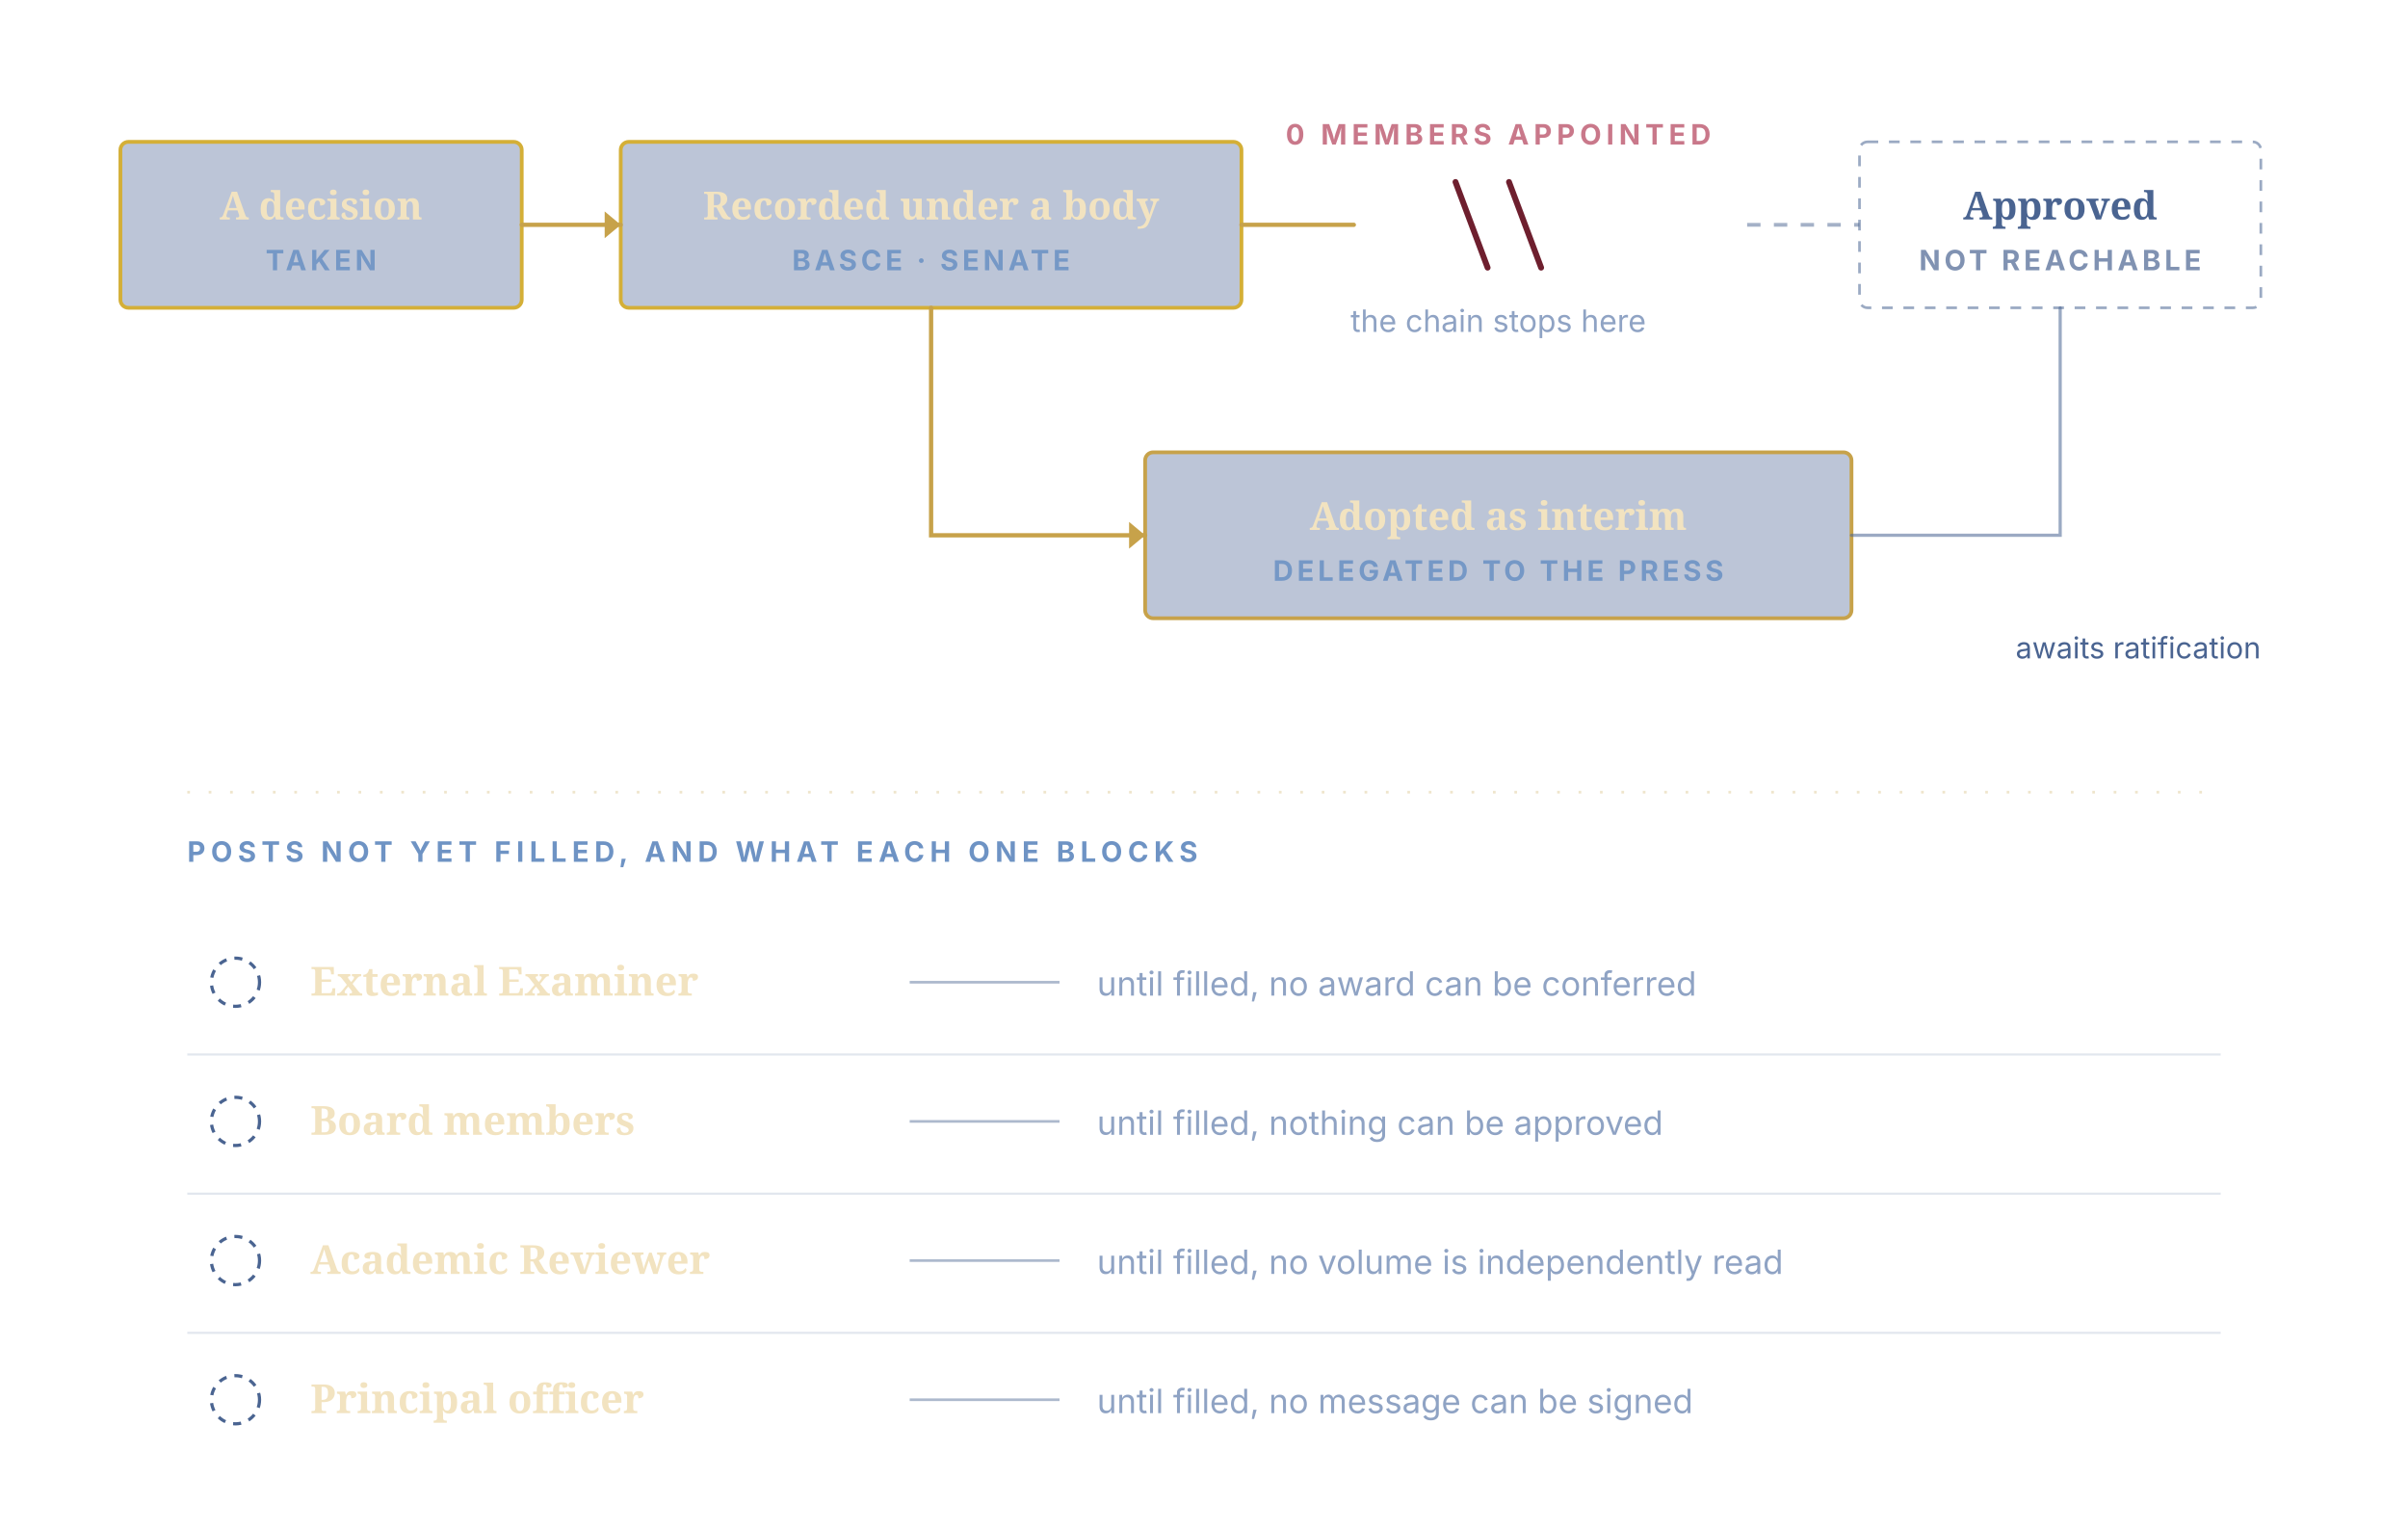
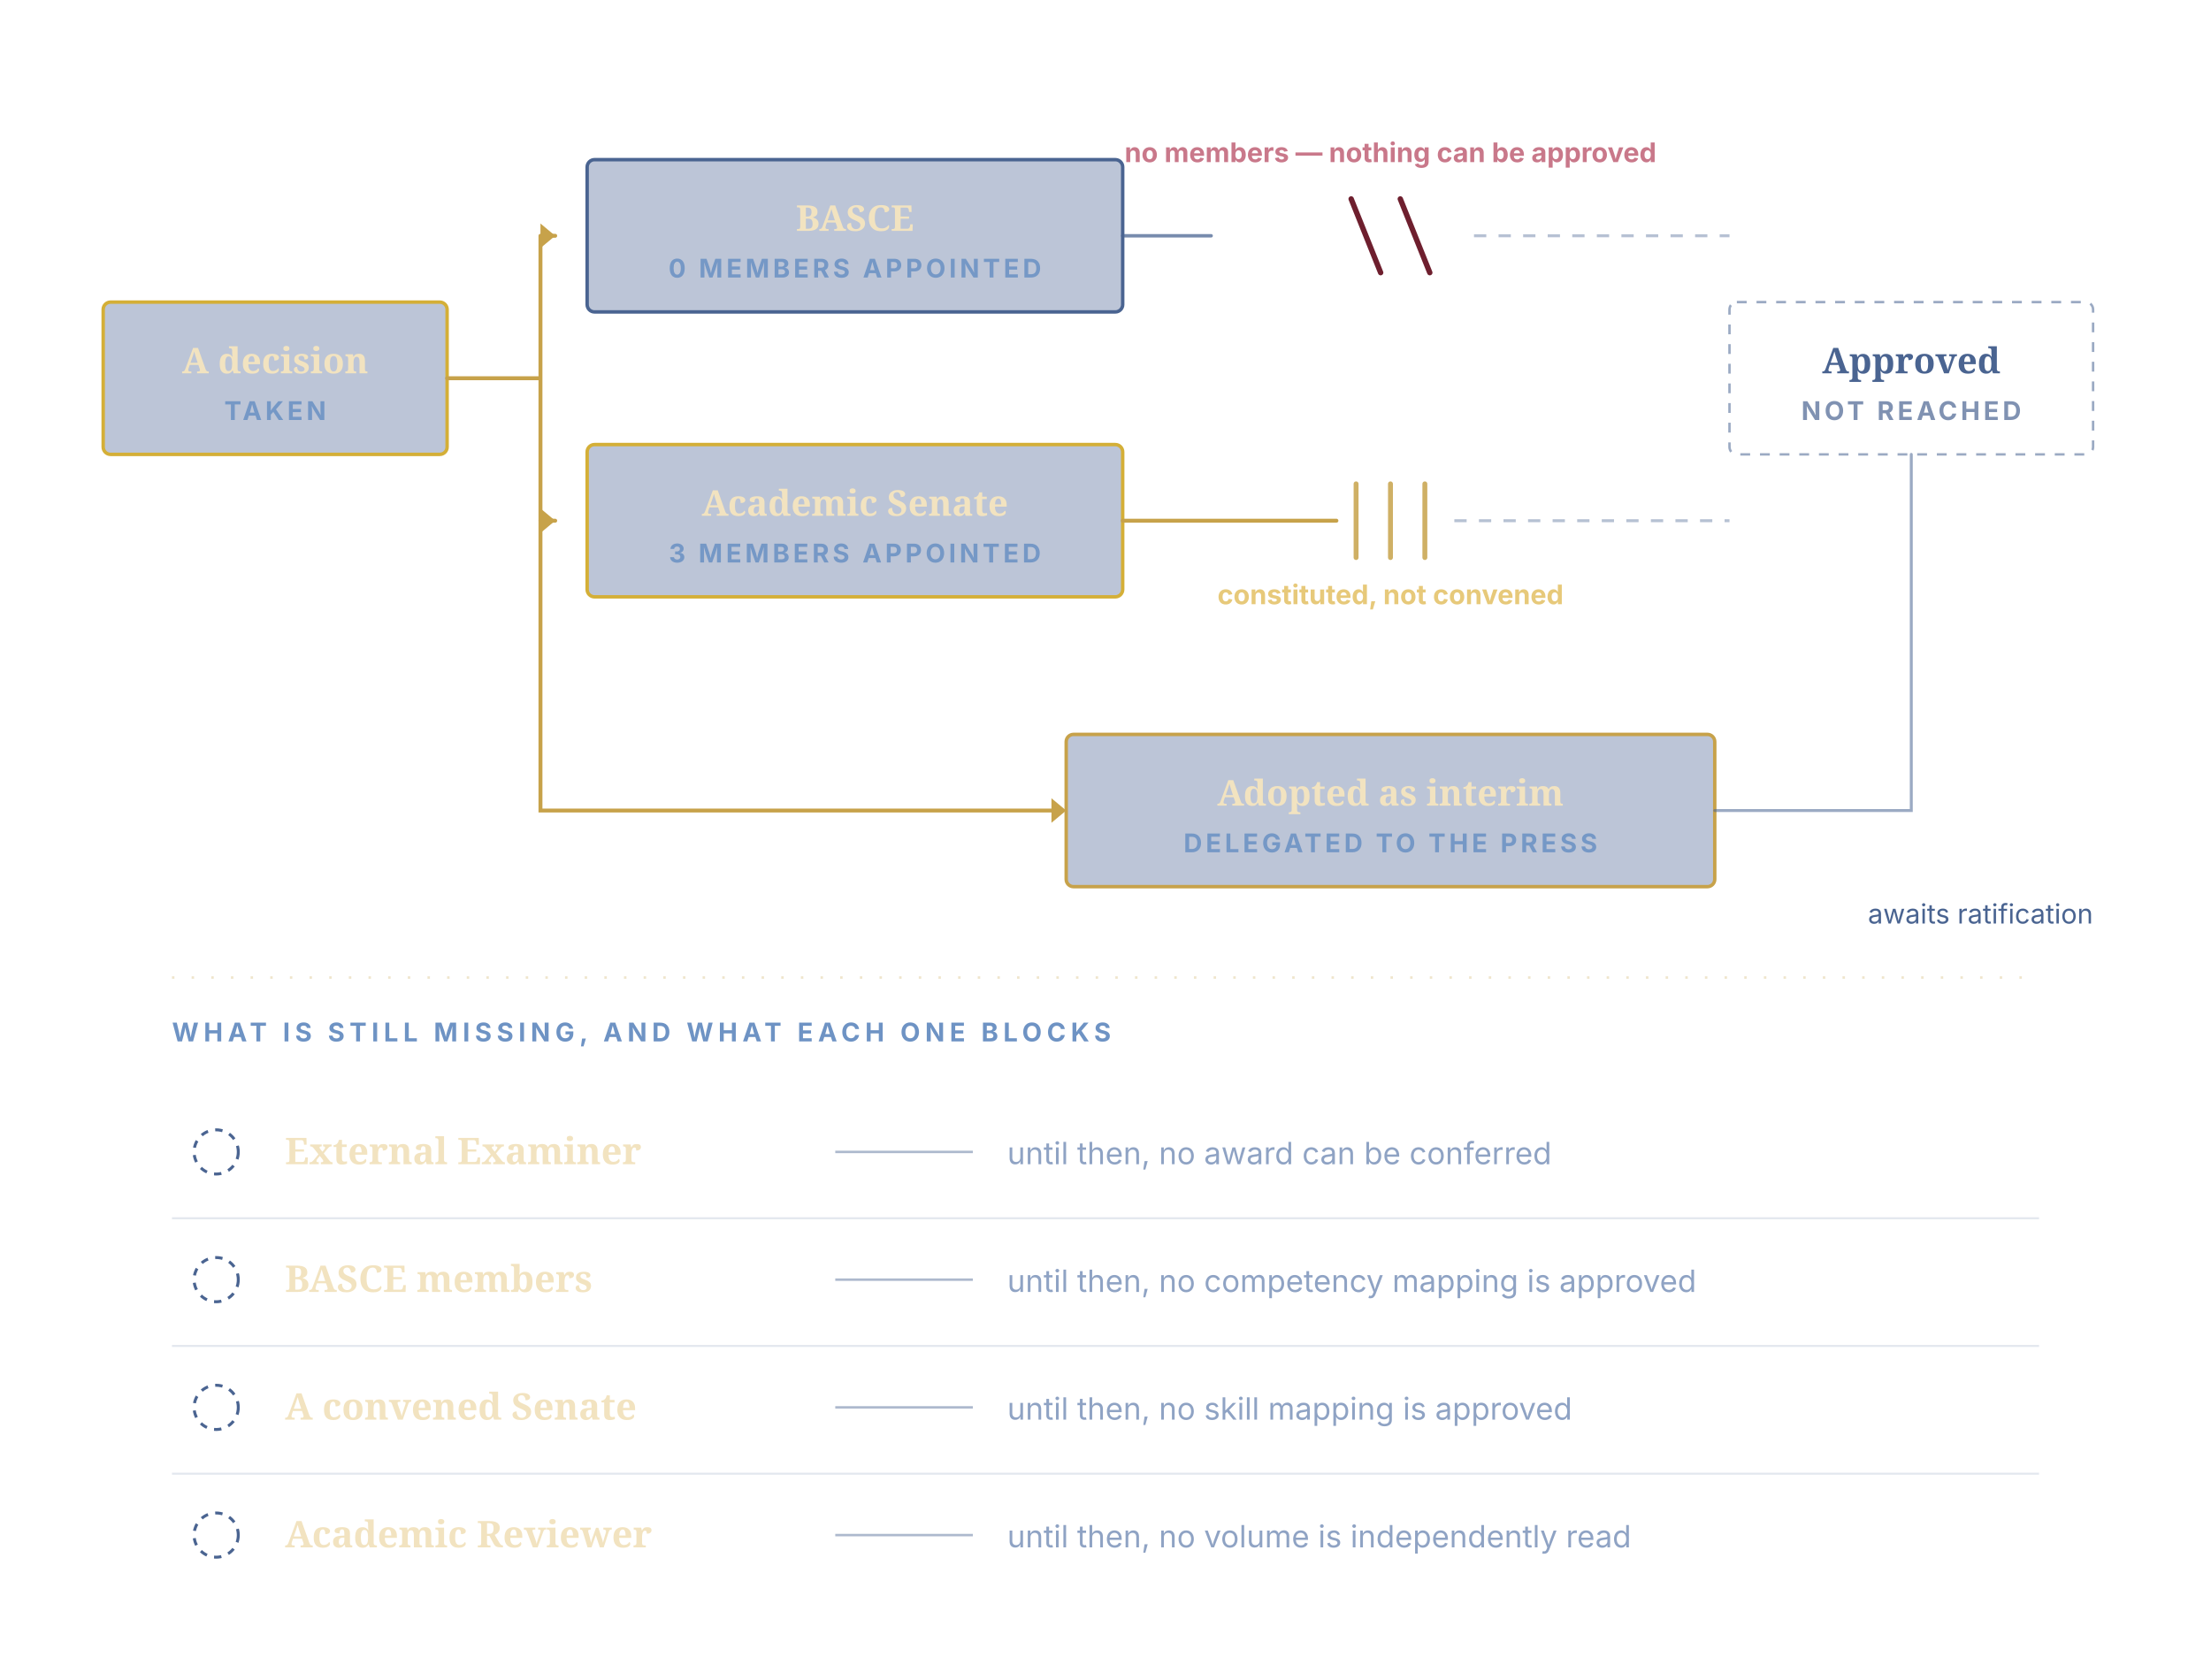
- <svg xmlns="http://www.w3.org/2000/svg" viewBox="0 0 900 572" width="900" height="572" data-diagram="authority-chain" role="img" lang="en" direction="ltr" aria-labelledby="authority-chain-title authority-chain-desc">
+ <svg xmlns="http://www.w3.org/2000/svg" viewBox="0 0 900 684" width="900" height="684" data-diagram="authority-chain" role="img" lang="en" direction="ltr" aria-labelledby="authority-chain-title authority-chain-desc">
  <g data-pop="">
-     <rect x="45.0" y="53.0" width="150.0" height="62.0" rx="3" fill="rgba(31,61,122,0.30)" stroke="#D4AF37" stroke-width="1.4" stroke-opacity="1" />
+     <rect x="42.0" y="123.0" width="140.0" height="62.0" rx="3" fill="rgba(31,61,122,0.30)" stroke="#D4AF37" stroke-width="1.4" stroke-opacity="1" />
  </g>
-   <text data-pop="" x="120.0" y="82.0" text-anchor="middle" font-family="Georgia, 'Playfair Display', serif" font-size="14.5" font-weight="700" fill="#F2E3C0">A decision</text>
-   <text data-pop="" x="120.0" y="101.0" text-anchor="middle" font-family="Inter, sans-serif" font-size="10.5" font-weight="700" letter-spacing="1.4" fill="#6E93C4" opacity="0.9">TAKEN</text>
+   <text data-pop="" x="112.0" y="152.0" text-anchor="middle" font-family="Georgia, 'Playfair Display', serif" font-size="14.5" font-weight="700" fill="#F2E3C0">A decision</text>
+   <text data-pop="" x="112.0" y="171.0" text-anchor="middle" font-family="Inter, sans-serif" font-size="10.5" font-weight="700" letter-spacing="1.4" fill="#6E93C4" opacity="0.9">TAKEN</text>
+   <path data-draw="900" d="M182.0 154.0L220.0 154.0M220.0 96.0L220.0 212.0M220.0 96.0L226.0 96.0M220.0 212.0L226.0 212.0" stroke="#C7A24A" stroke-width="1.6" stroke-linecap="round" fill="none" />
+   <path d="M220.0 91.0l6 5 -6 5Z" fill="#C7A24A" data-pop="" />
+   <path d="M220.0 207.0l6 5 -6 5Z" fill="#C7A24A" data-pop="" />
  <g data-pop="">
-     <rect x="232.0" y="53.0" width="232.0" height="62.0" rx="3" fill="rgba(31,61,122,0.30)" stroke="#D4AF37" stroke-width="1.4" stroke-opacity="1" />
+     <rect x="239.0" y="65.0" width="218.0" height="62.0" rx="3" fill="rgba(31,61,122,0.30)" stroke="#4A6491" stroke-width="1.4" stroke-opacity="1" />
  </g>
-   <text data-pop="" x="348.0" y="82.0" text-anchor="middle" font-family="Georgia, 'Playfair Display', serif" font-size="14.5" font-weight="700" fill="#F2E3C0">Recorded under a body</text>
-   <text data-pop="" x="348.0" y="101.0" text-anchor="middle" font-family="Inter, sans-serif" font-size="10.5" font-weight="700" letter-spacing="1.4" fill="#6E93C4" opacity="0.9">BASCE  ·  SENATE</text>
+   <text data-pop="" x="348.0" y="94.0" text-anchor="middle" font-family="Georgia, 'Playfair Display', serif" font-size="14.5" font-weight="700" fill="#F2E3C0">BASCE</text>
+   <text data-pop="" x="348.0" y="113.0" text-anchor="middle" font-family="Inter, sans-serif" font-size="10.5" font-weight="700" letter-spacing="1.4" fill="#6E93C4" opacity="0.9">0 MEMBERS APPOINTED</text>
  <g data-pop="">
-     <rect x="695.0" y="53.0" width="150.0" height="62.0" rx="3" fill="none" stroke="#4A6491" stroke-width="1" stroke-opacity="0.55" stroke-dasharray="4 4" />
+     <rect x="239.0" y="181.0" width="218.0" height="62.0" rx="3" fill="rgba(31,61,122,0.30)" stroke="#D4AF37" stroke-width="1.4" stroke-opacity="1" />
  </g>
-   <text data-pop="" x="770.0" y="82.0" text-anchor="middle" font-family="Georgia, 'Playfair Display', serif" font-size="14.5" font-weight="700" fill="#4A6491">Approved</text>
-   <text data-pop="" x="770.0" y="101.0" text-anchor="middle" font-family="Inter, sans-serif" font-size="10.5" font-weight="700" letter-spacing="1.4" fill="#4A6491" opacity="0.7">NOT REACHABLE</text>
-   <path data-draw="700" d="M195.0 84.0L232.0 84.0" stroke="#C7A24A" stroke-width="1.6" stroke-linecap="round" fill="none" />
-   <path d="M226.0 79.0l6 5 -6 5Z" fill="#C7A24A" data-pop="" />
-   <path data-draw="500" d="M464.0 84.0L506.0 84.0" stroke="#C7A24A" stroke-width="1.6" stroke-linecap="round" fill="none" />
-   <path d="M653.0 84.0L695.0 84.0" stroke="#4A6491" stroke-width="1.4" stroke-opacity="0.5" stroke-dasharray="5 5" fill="none" />
+   <text data-pop="" x="348.0" y="210.0" text-anchor="middle" font-family="Georgia, 'Playfair Display', serif" font-size="14.5" font-weight="700" fill="#F2E3C0">Academic Senate</text>
+   <text data-pop="" x="348.0" y="229.0" text-anchor="middle" font-family="Inter, sans-serif" font-size="10.5" font-weight="700" letter-spacing="1.4" fill="#6E93C4" opacity="0.9">3 MEMBERS APPOINTED</text>
  <g data-pop="">
-     <path d="M544.0 68.0L556.0 100.0" stroke="#6E1F2E" stroke-width="2.2" stroke-linecap="round" fill="none" />
-     <path d="M564.0 68.0L576.0 100.0" stroke="#6E1F2E" stroke-width="2.2" stroke-linecap="round" fill="none" />
+     <rect x="704.0" y="123.0" width="148.0" height="62.0" rx="3" fill="none" stroke="#4A6491" stroke-width="1" stroke-opacity="0.55" stroke-dasharray="4 4" />
  </g>
-   <text data-pop="" x="560.0" y="54.0" text-anchor="middle" font-family="Inter, sans-serif" font-size="10.5" font-weight="700" letter-spacing="1.8" fill="#C9788A">0 MEMBERS APPOINTED</text>
-   <text data-pop="" x="560.0" y="124.0" text-anchor="middle" font-family="Inter, sans-serif" font-size="11.5" fill="#8FA3C4">the chain stops here</text>
+   <text data-pop="" x="778.0" y="152.0" text-anchor="middle" font-family="Georgia, 'Playfair Display', serif" font-size="14.5" font-weight="700" fill="#4A6491">Approved</text>
+   <text data-pop="" x="778.0" y="171.0" text-anchor="middle" font-family="Inter, sans-serif" font-size="10.5" font-weight="700" letter-spacing="1.4" fill="#4A6491" opacity="0.7">NOT REACHED</text>
+   <path data-draw="500" d="M457.0 96.0L493.0 96.0" stroke="#4A6491" stroke-width="1.4" stroke-opacity="0.75" stroke-linecap="round" fill="none" />
  <g data-pop="">
-     <rect x="428.0" y="169.0" width="264.0" height="62.0" rx="3" fill="rgba(31,61,122,0.30)" stroke="#C7A24A" stroke-width="1.4" stroke-opacity="1" />
+     <path d="M550.0 81.0L562.0 111.0" stroke="#6E1F2E" stroke-width="2.2" stroke-linecap="round" fill="none" />
+     <path d="M570.0 81.0L582.0 111.0" stroke="#6E1F2E" stroke-width="2.2" stroke-linecap="round" fill="none" />
  </g>
-   <text data-pop="" x="560.0" y="198.0" text-anchor="middle" font-family="Georgia, 'Playfair Display', serif" font-size="14.5" font-weight="700" fill="#F2E3C0">Adopted as interim</text>
-   <text data-pop="" x="560.0" y="217.0" text-anchor="middle" font-family="Inter, sans-serif" font-size="10.5" font-weight="700" letter-spacing="1.4" fill="#6E93C4" opacity="0.9">DELEGATED TO THE PRESS</text>
-   <path data-draw="1000" d="M348.0 115.0L348.0 200.0L428.0 200.0" stroke="#C7A24A" stroke-width="1.6" stroke-linecap="round" fill="none" />
-   <path d="M422.0 195.0l6 5 -6 5Z" fill="#C7A24A" data-pop="" />
-   <path data-draw="900" d="M692.0 200.0L770.0 200.0L770.0 115.0" stroke="#4A6491" stroke-width="1.2" stroke-opacity="0.55" stroke-linecap="round" fill="none" />
-   <text data-pop="" x="845.0" y="246.0" text-anchor="end" font-family="Inter, sans-serif" font-size="11" fill="#4A6491">awaits ratification</text>
-   <path d="M70.0 296.0L830.0 296.0" stroke="#C7A24A" stroke-width="1" stroke-opacity="0.28" stroke-dasharray="1 7" fill="none" />
-   <text x="70.0" y="322.0" text-anchor="start" font-family="Inter, sans-serif" font-size="10.5" font-weight="700" letter-spacing="2" fill="#6E93C4">POSTS NOT YET FILLED, AND WHAT EACH ONE BLOCKS</text>
+   <path d="M600.0 96.0L704.0 96.0" stroke="#4A6491" stroke-width="1.2" stroke-opacity="0.4" stroke-dasharray="5 5" fill="none" />
+   <text data-pop="" x="566.0" y="66.0" text-anchor="middle" font-family="Inter, sans-serif" font-size="11" font-weight="700" fill="#C9788A">no members — nothing can be approved</text>
+   <path data-draw="700" d="M457.0 212.0L544.0 212.0" stroke="#C7A24A" stroke-width="1.6" stroke-linecap="round" fill="none" />
  <g data-pop="">
-     <circle cx="88.0" cy="367.0" r="9" fill="none" stroke="#4A6491" stroke-width="1.2" stroke-dasharray="3 3" />
+     <path d="M552.0 197.0L552.0 227.0M566.0 197.0L566.0 227.0M580.0 197.0L580.0 227.0" stroke="#C7A24A" stroke-width="2" stroke-opacity="0.85" stroke-linecap="round" fill="none" />
  </g>
-   <text data-pop="" x="116.0" y="372.0" text-anchor="start" font-family="Georgia, 'Playfair Display', serif" font-size="15" font-weight="700" fill="#F2E3C0">External Examiner</text>
-   <path d="M340.0 367.0L396.0 367.0" stroke="#4A6491" stroke-width="1" stroke-opacity="0.45" fill="none" />
-   <text data-pop="" x="410.0" y="372.0" text-anchor="start" font-family="Inter, sans-serif" font-size="12.5" fill="#8FA3C4">until filled, no award can be conferred</text>
-   <path d="M70.0 394.0L830.0 394.0" stroke="#4A6491" stroke-width="0.8" stroke-opacity="0.16" fill="none" />
+   <path d="M592.0 212.0L704.0 212.0" stroke="#4A6491" stroke-width="1.2" stroke-opacity="0.4" stroke-dasharray="5 5" fill="none" />
+   <text data-pop="" x="566.0" y="246.0" text-anchor="middle" font-family="Inter, sans-serif" font-size="11" font-weight="700" fill="#E7C97A">constituted, not convened</text>
  <g data-pop="">
-     <circle cx="88.0" cy="419.0" r="9" fill="none" stroke="#4A6491" stroke-width="1.2" stroke-dasharray="3 3" />
+     <rect x="434.0" y="299.0" width="264.0" height="62.0" rx="3" fill="rgba(31,61,122,0.30)" stroke="#C7A24A" stroke-width="1.4" stroke-opacity="1" />
  </g>
-   <text data-pop="" x="116.0" y="424.0" text-anchor="start" font-family="Georgia, 'Playfair Display', serif" font-size="15" font-weight="700" fill="#F2E3C0">Board members</text>
-   <path d="M340.0 419.0L396.0 419.0" stroke="#4A6491" stroke-width="1" stroke-opacity="0.45" fill="none" />
-   <text data-pop="" x="410.0" y="424.0" text-anchor="start" font-family="Inter, sans-serif" font-size="12.5" fill="#8FA3C4">until filled, nothing can be approved</text>
-   <path d="M70.0 446.0L830.0 446.0" stroke="#4A6491" stroke-width="0.8" stroke-opacity="0.16" fill="none" />
+   <text data-pop="" x="566.0" y="328.0" text-anchor="middle" font-family="Georgia, 'Playfair Display', serif" font-size="14.5" font-weight="700" fill="#F2E3C0">Adopted as interim</text>
+   <text data-pop="" x="566.0" y="347.0" text-anchor="middle" font-family="Inter, sans-serif" font-size="10.5" font-weight="700" letter-spacing="1.4" fill="#6E93C4" opacity="0.9">DELEGATED TO THE PRESS</text>
+   <path data-draw="1000" d="M220.0 212.0L220.0 330.0L428.0 330.0" stroke="#C7A24A" stroke-width="1.6" stroke-linecap="round" fill="none" />
+   <path d="M428.0 325.0l6 5 -6 5Z" fill="#C7A24A" data-pop="" />
+   <path data-draw="900" d="M698.0 330.0L778.0 330.0L778.0 185.0" stroke="#4A6491" stroke-width="1.2" stroke-opacity="0.55" stroke-linecap="round" fill="none" />
+   <text data-pop="" x="852.0" y="376.0" text-anchor="end" font-family="Inter, sans-serif" font-size="11" fill="#4A6491">awaits ratification</text>
+   <path d="M70.0 398.0L830.0 398.0" stroke="#C7A24A" stroke-width="1" stroke-opacity="0.28" stroke-dasharray="1 7" fill="none" />
+   <text x="70.0" y="424.0" text-anchor="start" font-family="Inter, sans-serif" font-size="10.5" font-weight="700" letter-spacing="2" fill="#6E93C4">WHAT IS STILL MISSING, AND WHAT EACH ONE BLOCKS</text>
  <g data-pop="">
-     <circle cx="88.0" cy="471.0" r="9" fill="none" stroke="#4A6491" stroke-width="1.2" stroke-dasharray="3 3" />
+     <circle cx="88.0" cy="469.0" r="9" fill="none" stroke="#4A6491" stroke-width="1.2" stroke-dasharray="3 3" />
  </g>
-   <text data-pop="" x="116.0" y="476.0" text-anchor="start" font-family="Georgia, 'Playfair Display', serif" font-size="15" font-weight="700" fill="#F2E3C0">Academic Reviewer</text>
-   <path d="M340.0 471.0L396.0 471.0" stroke="#4A6491" stroke-width="1" stroke-opacity="0.45" fill="none" />
-   <text data-pop="" x="410.0" y="476.0" text-anchor="start" font-family="Inter, sans-serif" font-size="12.5" fill="#8FA3C4">until filled, no volume is independently read</text>
-   <path d="M70.0 498.0L830.0 498.0" stroke="#4A6491" stroke-width="0.8" stroke-opacity="0.16" fill="none" />
+   <text data-pop="" x="116.0" y="474.0" text-anchor="start" font-family="Georgia, 'Playfair Display', serif" font-size="15" font-weight="700" fill="#F2E3C0">External Examiner</text>
+   <path d="M340.0 469.0L396.0 469.0" stroke="#4A6491" stroke-width="1" stroke-opacity="0.45" fill="none" />
+   <text data-pop="" x="410.0" y="474.0" text-anchor="start" font-family="Inter, sans-serif" font-size="12.5" fill="#8FA3C4">until then, no award can be conferred</text>
+   <path d="M70.0 496.0L830.0 496.0" stroke="#4A6491" stroke-width="0.8" stroke-opacity="0.16" fill="none" />
  <g data-pop="">
-     <circle cx="88.0" cy="523.0" r="9" fill="none" stroke="#4A6491" stroke-width="1.2" stroke-dasharray="3 3" />
+     <circle cx="88.0" cy="521.0" r="9" fill="none" stroke="#4A6491" stroke-width="1.2" stroke-dasharray="3 3" />
  </g>
-   <text data-pop="" x="116.0" y="528.0" text-anchor="start" font-family="Georgia, 'Playfair Display', serif" font-size="15" font-weight="700" fill="#F2E3C0">Principal officer</text>
-   <path d="M340.0 523.0L396.0 523.0" stroke="#4A6491" stroke-width="1" stroke-opacity="0.45" fill="none" />
-   <text data-pop="" x="410.0" y="528.0" text-anchor="start" font-family="Inter, sans-serif" font-size="12.5" fill="#8FA3C4">until filled, no message can be signed</text>
+   <text data-pop="" x="116.0" y="526.0" text-anchor="start" font-family="Georgia, 'Playfair Display', serif" font-size="15" font-weight="700" fill="#F2E3C0">BASCE members</text>
+   <path d="M340.0 521.0L396.0 521.0" stroke="#4A6491" stroke-width="1" stroke-opacity="0.45" fill="none" />
+   <text data-pop="" x="410.0" y="526.0" text-anchor="start" font-family="Inter, sans-serif" font-size="12.5" fill="#8FA3C4">until then, no competency mapping is approved</text>
+   <path d="M70.0 548.0L830.0 548.0" stroke="#4A6491" stroke-width="0.8" stroke-opacity="0.16" fill="none" />
+   <g data-pop="">
+     <circle cx="88.0" cy="573.0" r="9" fill="none" stroke="#4A6491" stroke-width="1.2" stroke-dasharray="3 3" />
+   </g>
+   <text data-pop="" x="116.0" y="578.0" text-anchor="start" font-family="Georgia, 'Playfair Display', serif" font-size="15" font-weight="700" fill="#F2E3C0">A convened Senate</text>
+   <path d="M340.0 573.0L396.0 573.0" stroke="#4A6491" stroke-width="1" stroke-opacity="0.45" fill="none" />
+   <text data-pop="" x="410.0" y="578.0" text-anchor="start" font-family="Inter, sans-serif" font-size="12.5" fill="#8FA3C4">until then, no skill mapping is approved</text>
+   <path d="M70.0 600.0L830.0 600.0" stroke="#4A6491" stroke-width="0.8" stroke-opacity="0.16" fill="none" />
+   <g data-pop="">
+     <circle cx="88.0" cy="625.0" r="9" fill="none" stroke="#4A6491" stroke-width="1.2" stroke-dasharray="3 3" />
+   </g>
+   <text data-pop="" x="116.0" y="630.0" text-anchor="start" font-family="Georgia, 'Playfair Display', serif" font-size="15" font-weight="700" fill="#F2E3C0">Academic Reviewer</text>
+   <path d="M340.0 625.0L396.0 625.0" stroke="#4A6491" stroke-width="1" stroke-opacity="0.45" fill="none" />
+   <text data-pop="" x="410.0" y="630.0" text-anchor="start" font-family="Inter, sans-serif" font-size="12.5" fill="#8FA3C4">until then, no volume is independently read</text>
</svg>
